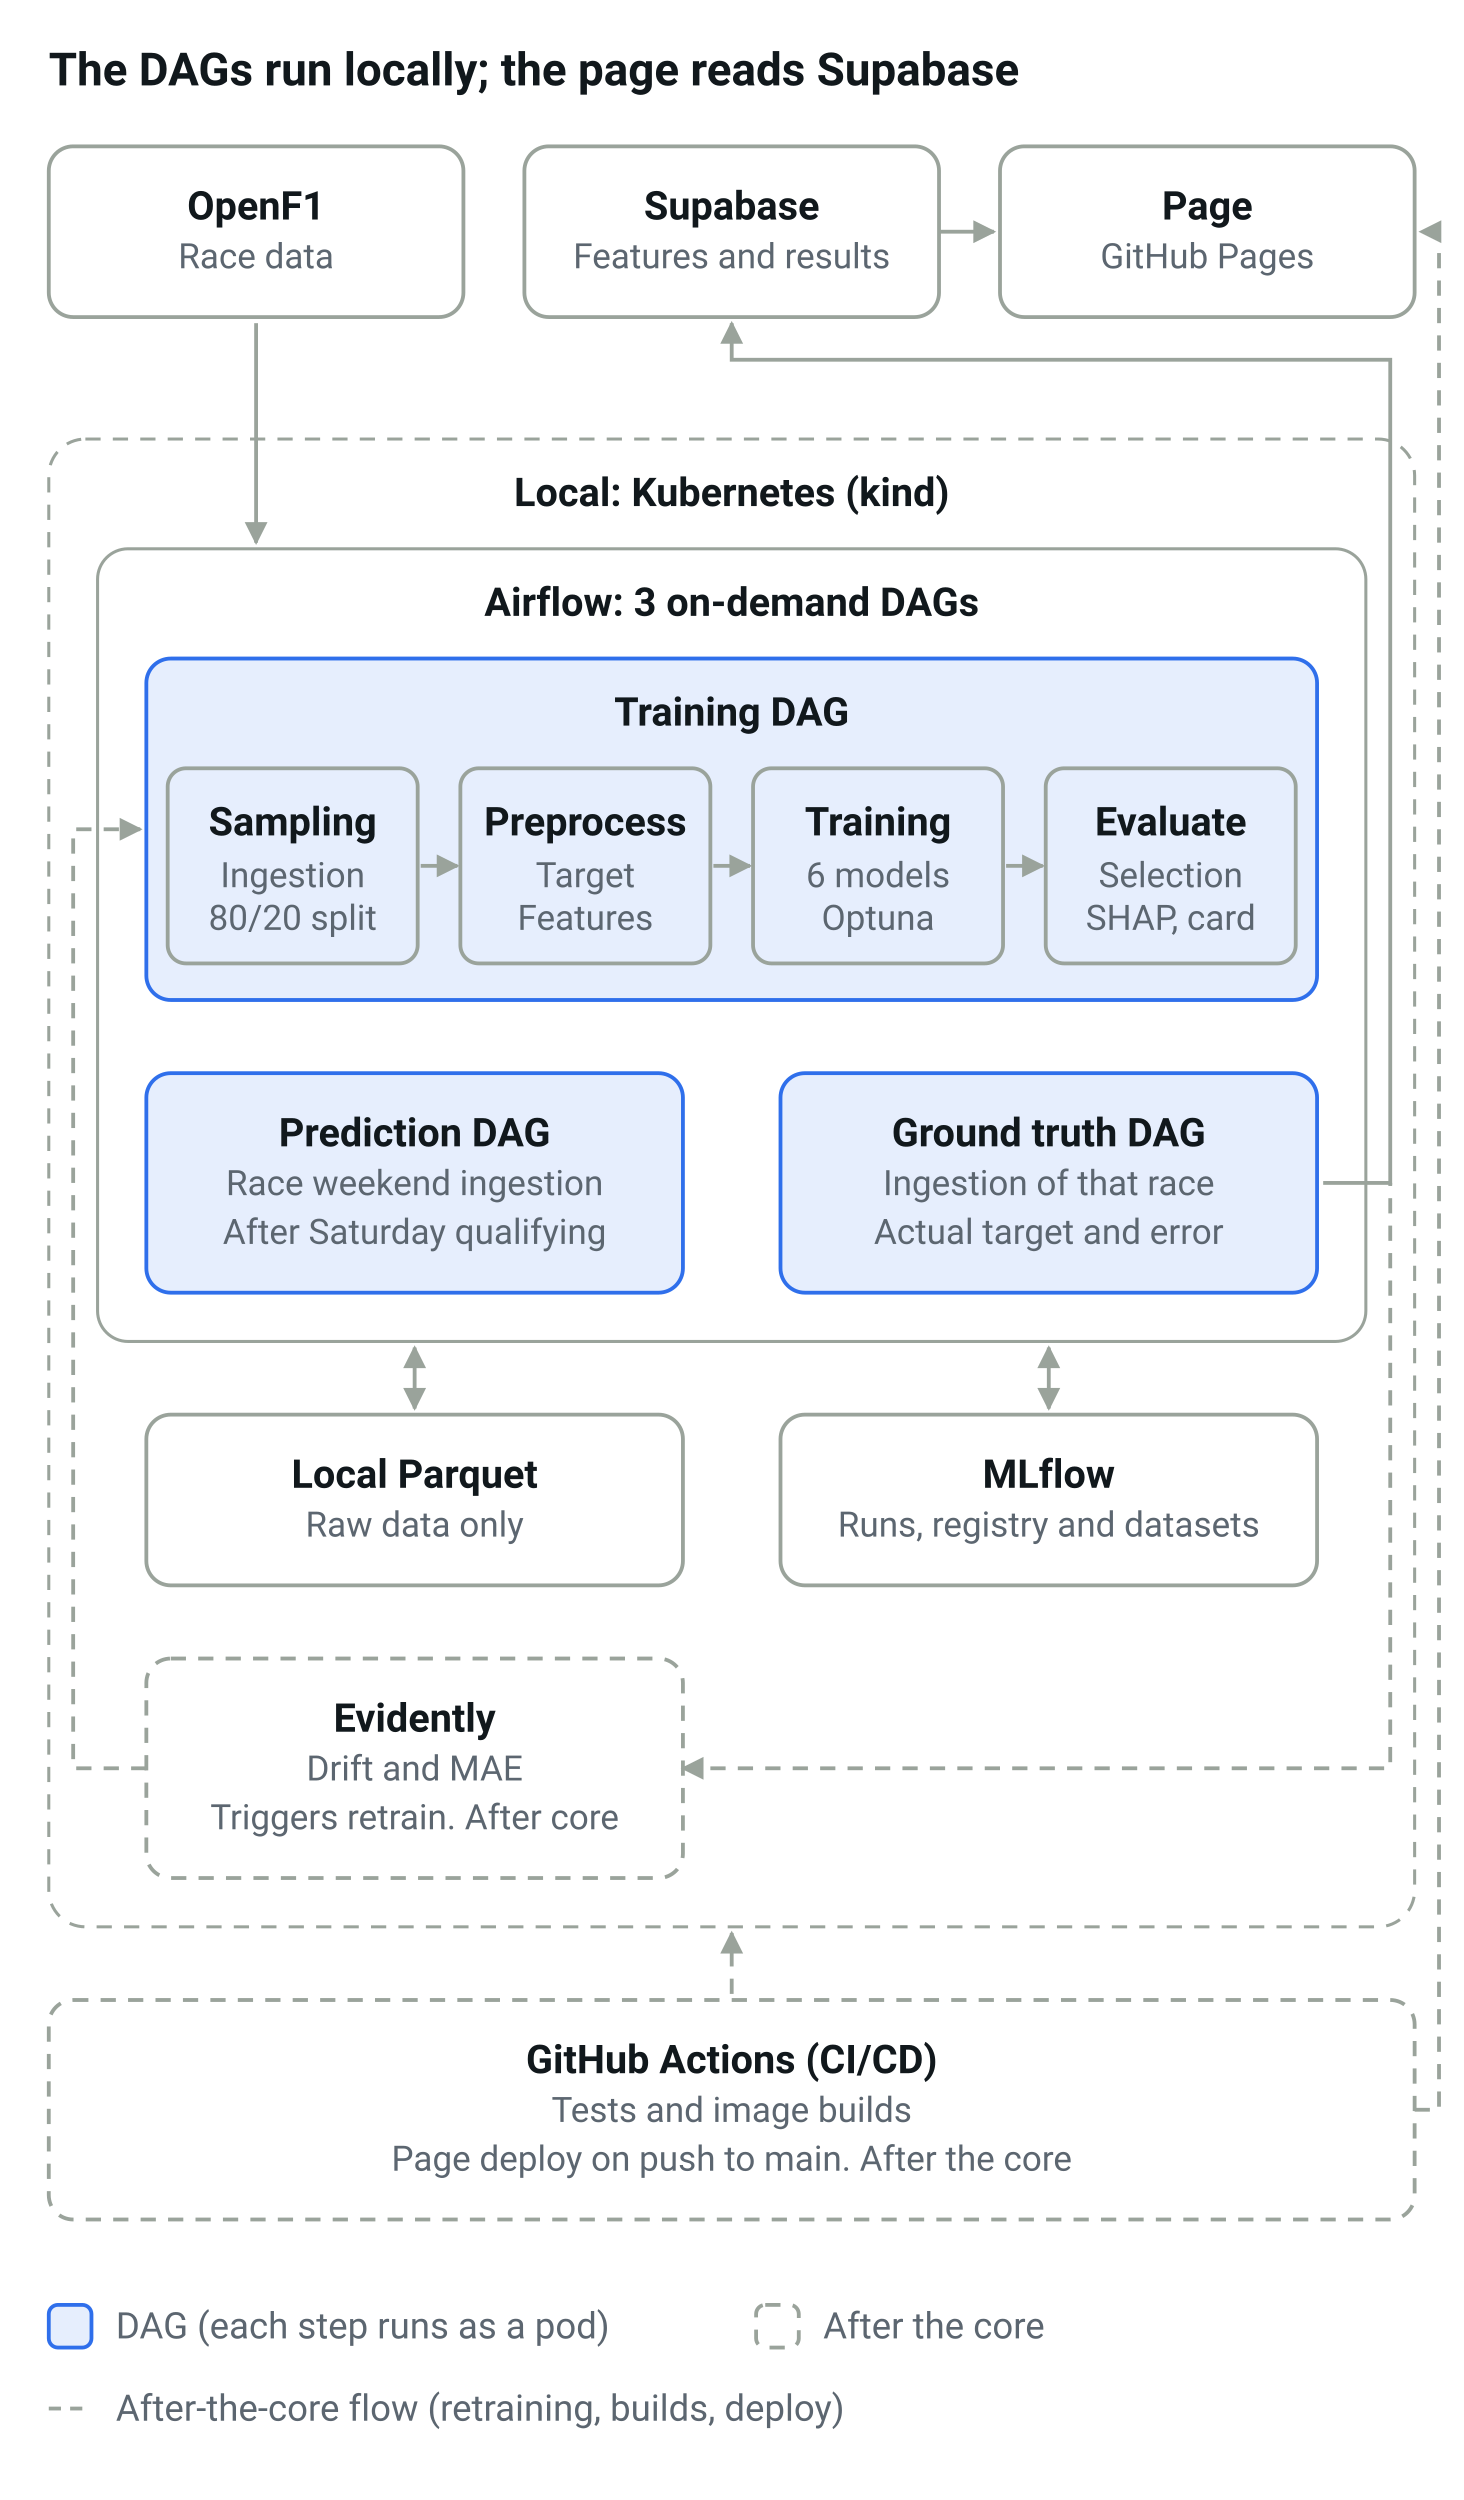
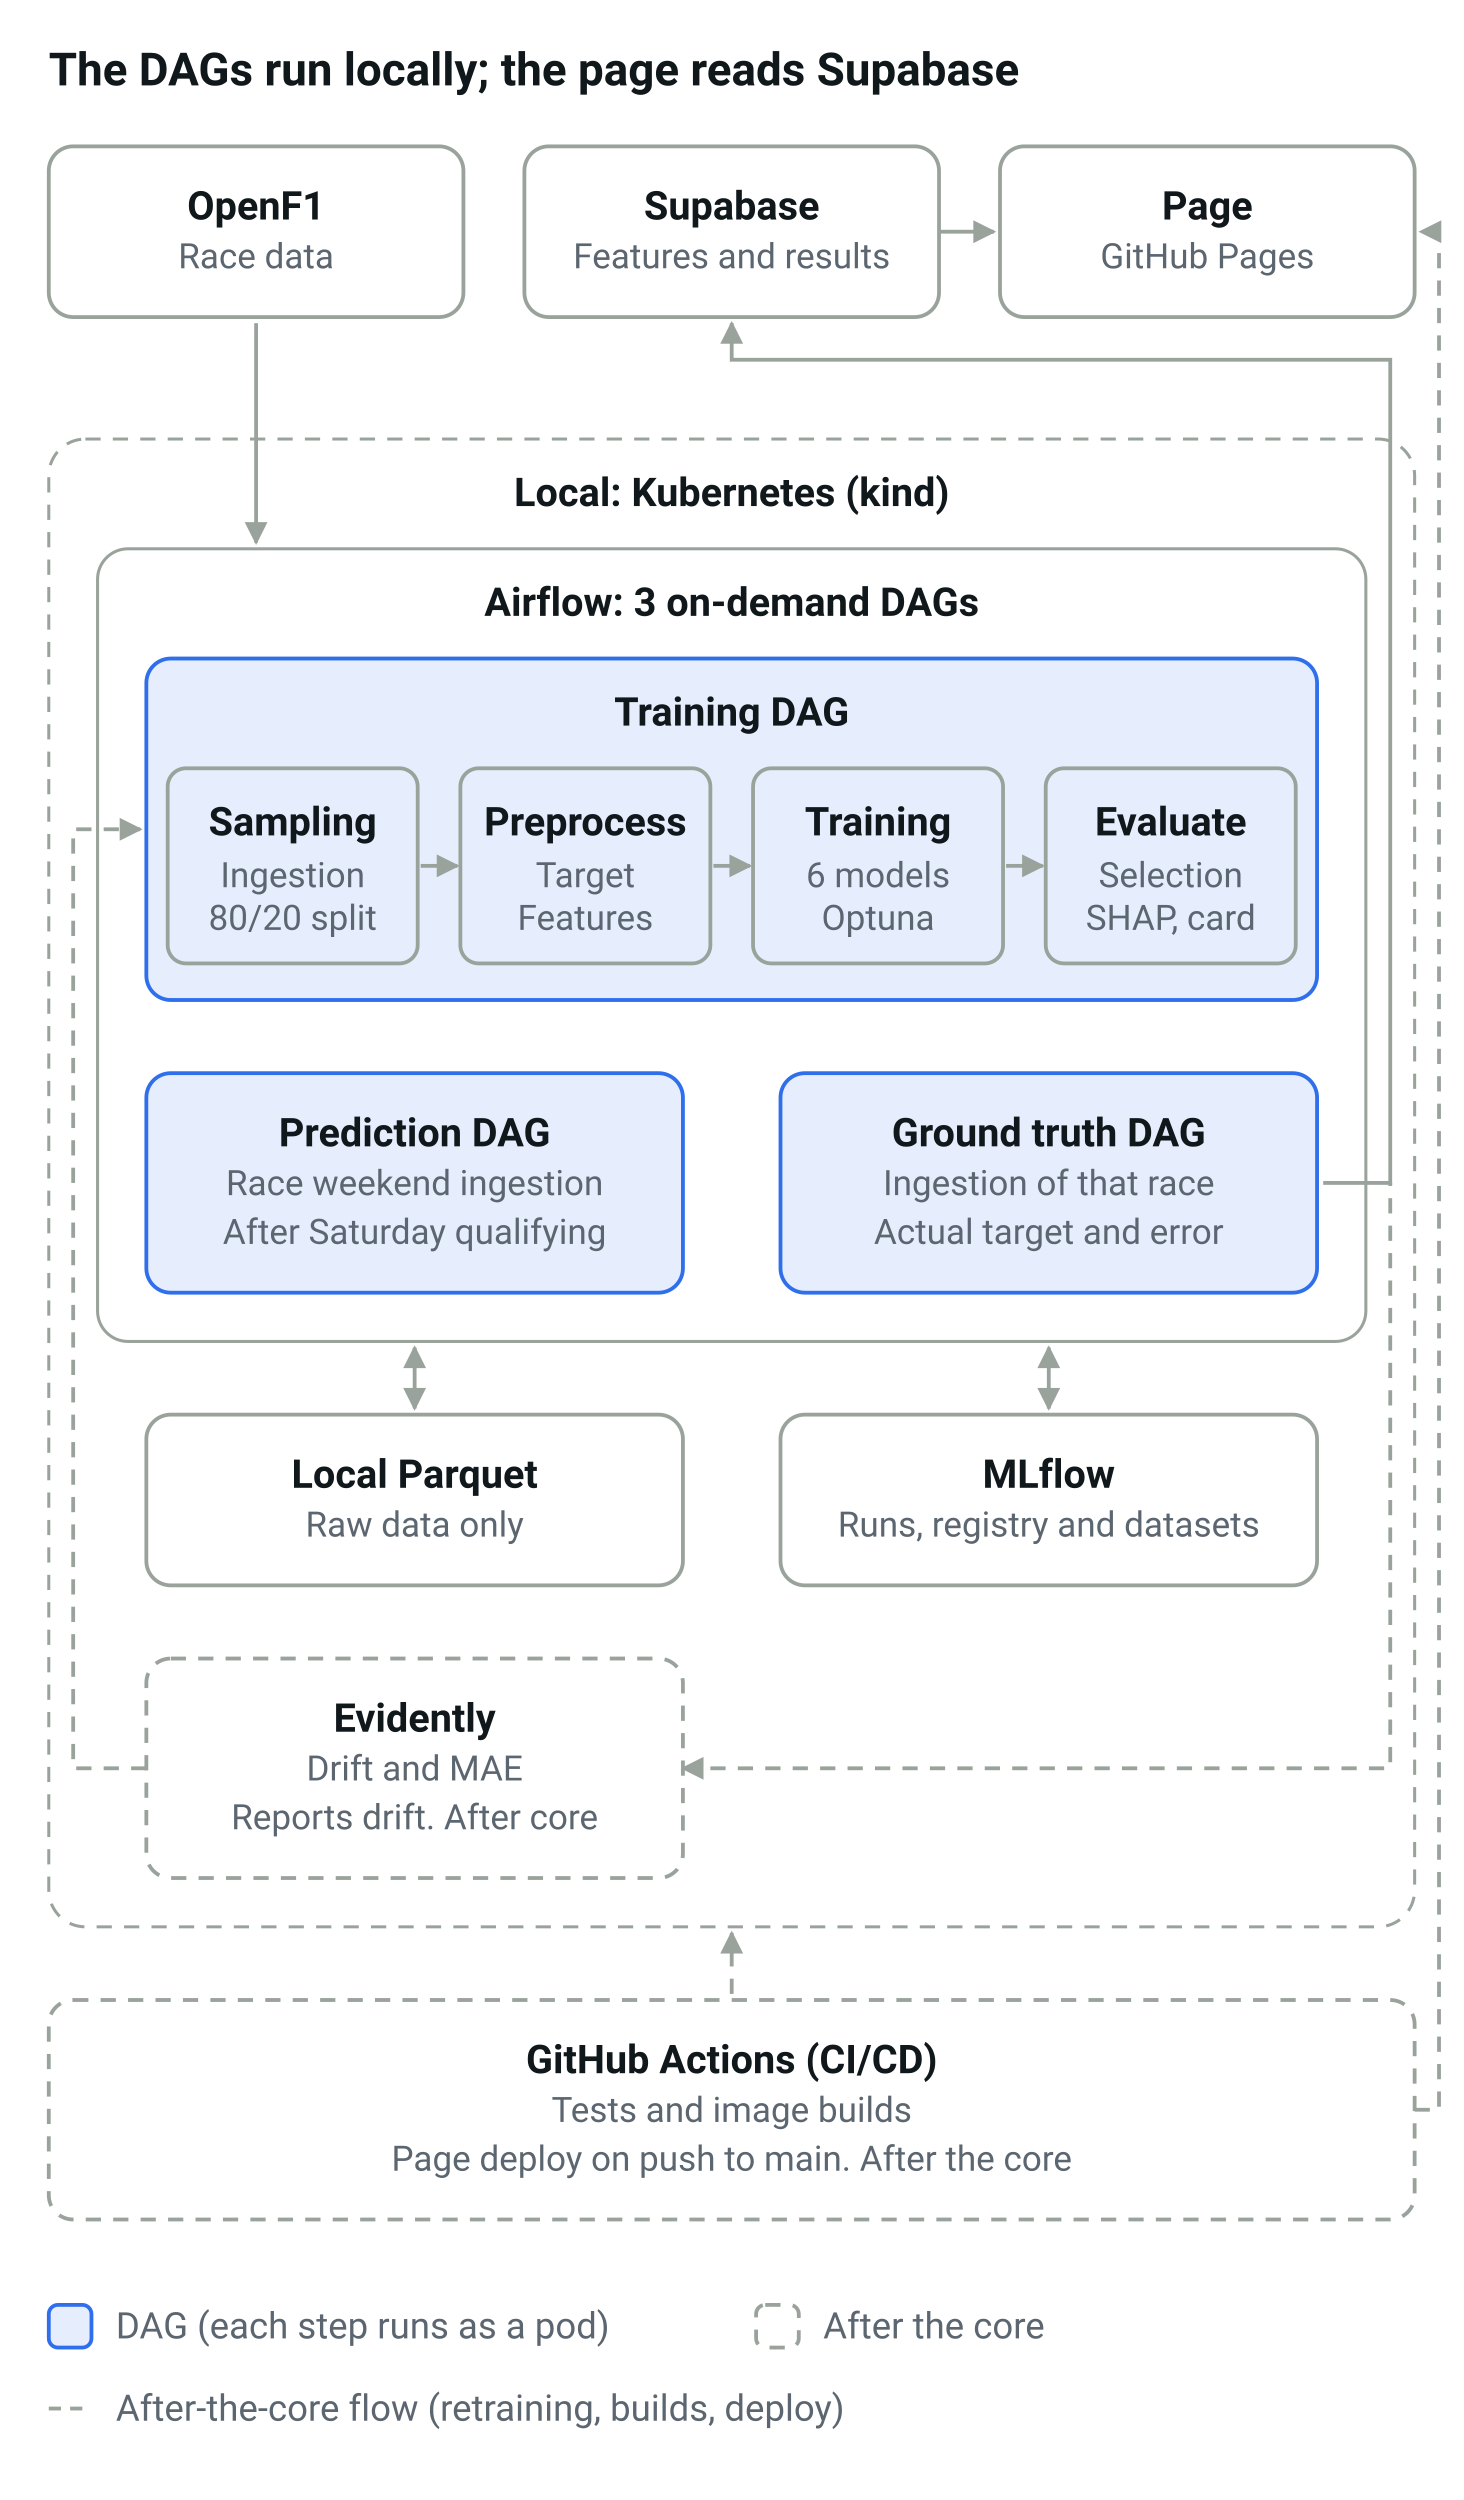
<svg xmlns="http://www.w3.org/2000/svg" viewBox="0 0 480 820" width="480" height="820" role="img" aria-label="The DAGs run locally and write to Supabase, which feeds the page; GitHub Actions tests, builds and deploys" font-family="system-ui, -apple-system, 'Segoe UI', Roboto, sans-serif" font-size="13">
  <defs>
    <marker id="arrow" viewBox="0 0 10 10" refX="9" refY="5" markerWidth="6" markerHeight="6" orient="auto-start-reverse">
      <path d="M0 0L10 5L0 10z" fill="#9aa39b" />
    </marker>
    <style>
      .edge { stroke: #9aa39b; }
      .box  { fill: none; stroke: #9aa39b; stroke-width: 1.25; }
      .dag  { fill: #2f6feb; fill-opacity: .12; stroke: #2f6feb; stroke-width: 1.25; }
      .soon { fill: none; stroke: #9aa39b; stroke-width: 1.25; stroke-dasharray: 5 4; }
      .ink  { fill: #11181c; font-weight: 600; }
      .sub  { fill: #5c6670; font-size: 11.5px; }
      .key  { fill: #5c6670; font-size: 12px; }
      .flow { fill: none; stroke: #9aa39b; stroke-width: 1.25; }
      @media (prefers-color-scheme: dark) {
        .edge, .box, .soon, .flow { stroke: #7d8780; }
        .ink { fill: #eceef0; }
        .sub, .key { fill: #a8b0b8; }
        .dag { fill: #6fa0ff; fill-opacity: .16; stroke: #6fa0ff; }
      }
    </style>
  </defs>
  <text class="ink" x="16" y="28" font-size="15">The DAGs run locally; the page reads Supabase</text>
  <rect class="box" x="16" y="48" width="136" height="56" rx="8" />
  <text class="ink" x="84" y="72" text-anchor="middle">OpenF1</text>
  <text class="sub" x="84" y="88" text-anchor="middle">Race data</text>
  <rect class="box" x="172" y="48" width="136" height="56" rx="8" />
  <text class="ink" x="240" y="72" text-anchor="middle">Supabase</text>
  <text class="sub" x="240" y="88" text-anchor="middle">Features and results</text>
  <rect class="box" x="328" y="48" width="136" height="56" rx="8" />
  <text class="ink" x="396" y="72" text-anchor="middle">Page</text>
  <text class="sub" x="396" y="88" text-anchor="middle">GitHub Pages</text>
  <rect x="16" y="144" width="448" height="488" rx="12" fill="none" stroke="#9aa39b" stroke-width="1" stroke-dasharray="5 4" />
  <text class="ink" x="240" y="166" text-anchor="middle">Local: Kubernetes (kind)</text>
  <rect x="32" y="180" width="416" height="260" rx="10" fill="none" stroke="#9aa39b" stroke-width="1" />
  <text class="ink" x="240" y="202" text-anchor="middle">Airflow: 3 on-demand DAGs</text>
  <rect class="dag" x="48" y="216" width="384" height="112" rx="8" />
  <text class="ink" x="240" y="238" text-anchor="middle">Training DAG</text>
  <rect class="box" x="55" y="252" width="82" height="64" rx="6" />
  <text class="ink" x="96" y="274" text-anchor="middle">Sampling</text>
  <text class="sub" x="96" y="291" text-anchor="middle">Ingestion</text>
  <text class="sub" x="96" y="305" text-anchor="middle">80/20 split</text>
  <path class="flow" d="M138 284H150" marker-end="url(#arrow)" />
  <rect class="box" x="151" y="252" width="82" height="64" rx="6" />
  <text class="ink" x="192" y="274" text-anchor="middle">Preprocess</text>
  <text class="sub" x="192" y="291" text-anchor="middle">Target</text>
  <text class="sub" x="192" y="305" text-anchor="middle">Features</text>
  <path class="flow" d="M234 284H246" marker-end="url(#arrow)" />
  <rect class="box" x="247" y="252" width="82" height="64" rx="6" />
  <text class="ink" x="288" y="274" text-anchor="middle">Training</text>
  <text class="sub" x="288" y="291" text-anchor="middle">6 models</text>
  <text class="sub" x="288" y="305" text-anchor="middle">Optuna</text>
  <path class="flow" d="M330 284H342" marker-end="url(#arrow)" />
  <rect class="box" x="343" y="252" width="82" height="64" rx="6" />
  <text class="ink" x="384" y="274" text-anchor="middle">Evaluate</text>
  <text class="sub" x="384" y="291" text-anchor="middle">Selection</text>
  <text class="sub" x="384" y="305" text-anchor="middle">SHAP, card</text>
  <rect class="dag" x="48" y="352" width="176" height="72" rx="8" />
  <text class="ink" x="136" y="376" text-anchor="middle">Prediction DAG</text>
  <text class="sub" x="136" y="392" text-anchor="middle">Race weekend ingestion</text>
  <text class="sub" x="136" y="408" text-anchor="middle">After Saturday qualifying</text>
  <rect class="dag" x="256" y="352" width="176" height="72" rx="8" />
  <text class="ink" x="344" y="376" text-anchor="middle">Ground truth DAG</text>
  <text class="sub" x="344" y="392" text-anchor="middle">Ingestion of that race</text>
  <text class="sub" x="344" y="408" text-anchor="middle">Actual target and error</text>
  <rect class="box" x="48" y="464" width="176" height="56" rx="8" />
  <text class="ink" x="136" y="488" text-anchor="middle">Local Parquet</text>
  <text class="sub" x="136" y="504" text-anchor="middle">Raw data only</text>
  <rect class="box" x="256" y="464" width="176" height="56" rx="8" />
  <text class="ink" x="344" y="488" text-anchor="middle">MLflow</text>
  <text class="sub" x="344" y="504" text-anchor="middle">Runs, registry and datasets</text>
  <rect class="soon" x="48" y="544" width="176" height="72" rx="8" />
  <text class="ink" x="136" y="568" text-anchor="middle">Evidently</text>
  <text class="sub" x="136" y="584" text-anchor="middle">Drift and MAE</text>
-   <text class="sub" x="136" y="600" text-anchor="middle">Triggers retrain. After core</text>
+   <text class="sub" x="136" y="600" text-anchor="middle">Reports drift. After core</text>
  <path class="flow" d="M84 106V178" marker-end="url(#arrow)" />
  <path class="flow" d="M308 76H326" marker-end="url(#arrow)" />
  <path class="flow" d="M434 388H456V118H240V106" marker-end="url(#arrow)" />
  <path class="flow" d="M136 442V462" marker-start="url(#arrow)" marker-end="url(#arrow)" />
  <path class="flow" d="M344 442V462" marker-start="url(#arrow)" marker-end="url(#arrow)" />
  <path class="flow" d="M224 580H456V388" stroke-dasharray="5 4" marker-start="url(#arrow)" />
  <path class="flow" d="M48 580H24V272H46" stroke-dasharray="5 4" marker-end="url(#arrow)" />
  <rect class="soon" x="16" y="656" width="448" height="72" rx="8" />
  <text class="ink" x="240" y="680" text-anchor="middle">GitHub Actions (CI/CD)</text>
  <text class="sub" x="240" y="696" text-anchor="middle">Tests and image builds</text>
  <text class="sub" x="240" y="712" text-anchor="middle">Page deploy on push to main. After the core</text>
  <path class="flow" d="M240 654V634" stroke-dasharray="5 4" marker-end="url(#arrow)" />
  <path class="flow" d="M464 692H472V76H466" stroke-dasharray="5 4" marker-end="url(#arrow)" />
  <rect class="dag" x="16" y="756" width="14" height="14" rx="3" />
  <text class="key" x="38" y="767">DAG (each step runs as a pod)</text>
  <rect class="soon" x="248" y="756" width="14" height="14" rx="3" stroke-dasharray="4 3" />
  <text class="key" x="270" y="767">After the core</text>
  <line class="edge" x1="16" y1="790" x2="30" y2="790" stroke-width="1.25" stroke-dasharray="4 3" />
  <text class="key" x="38" y="794">After-the-core flow (retraining, builds, deploy)</text>
</svg>
